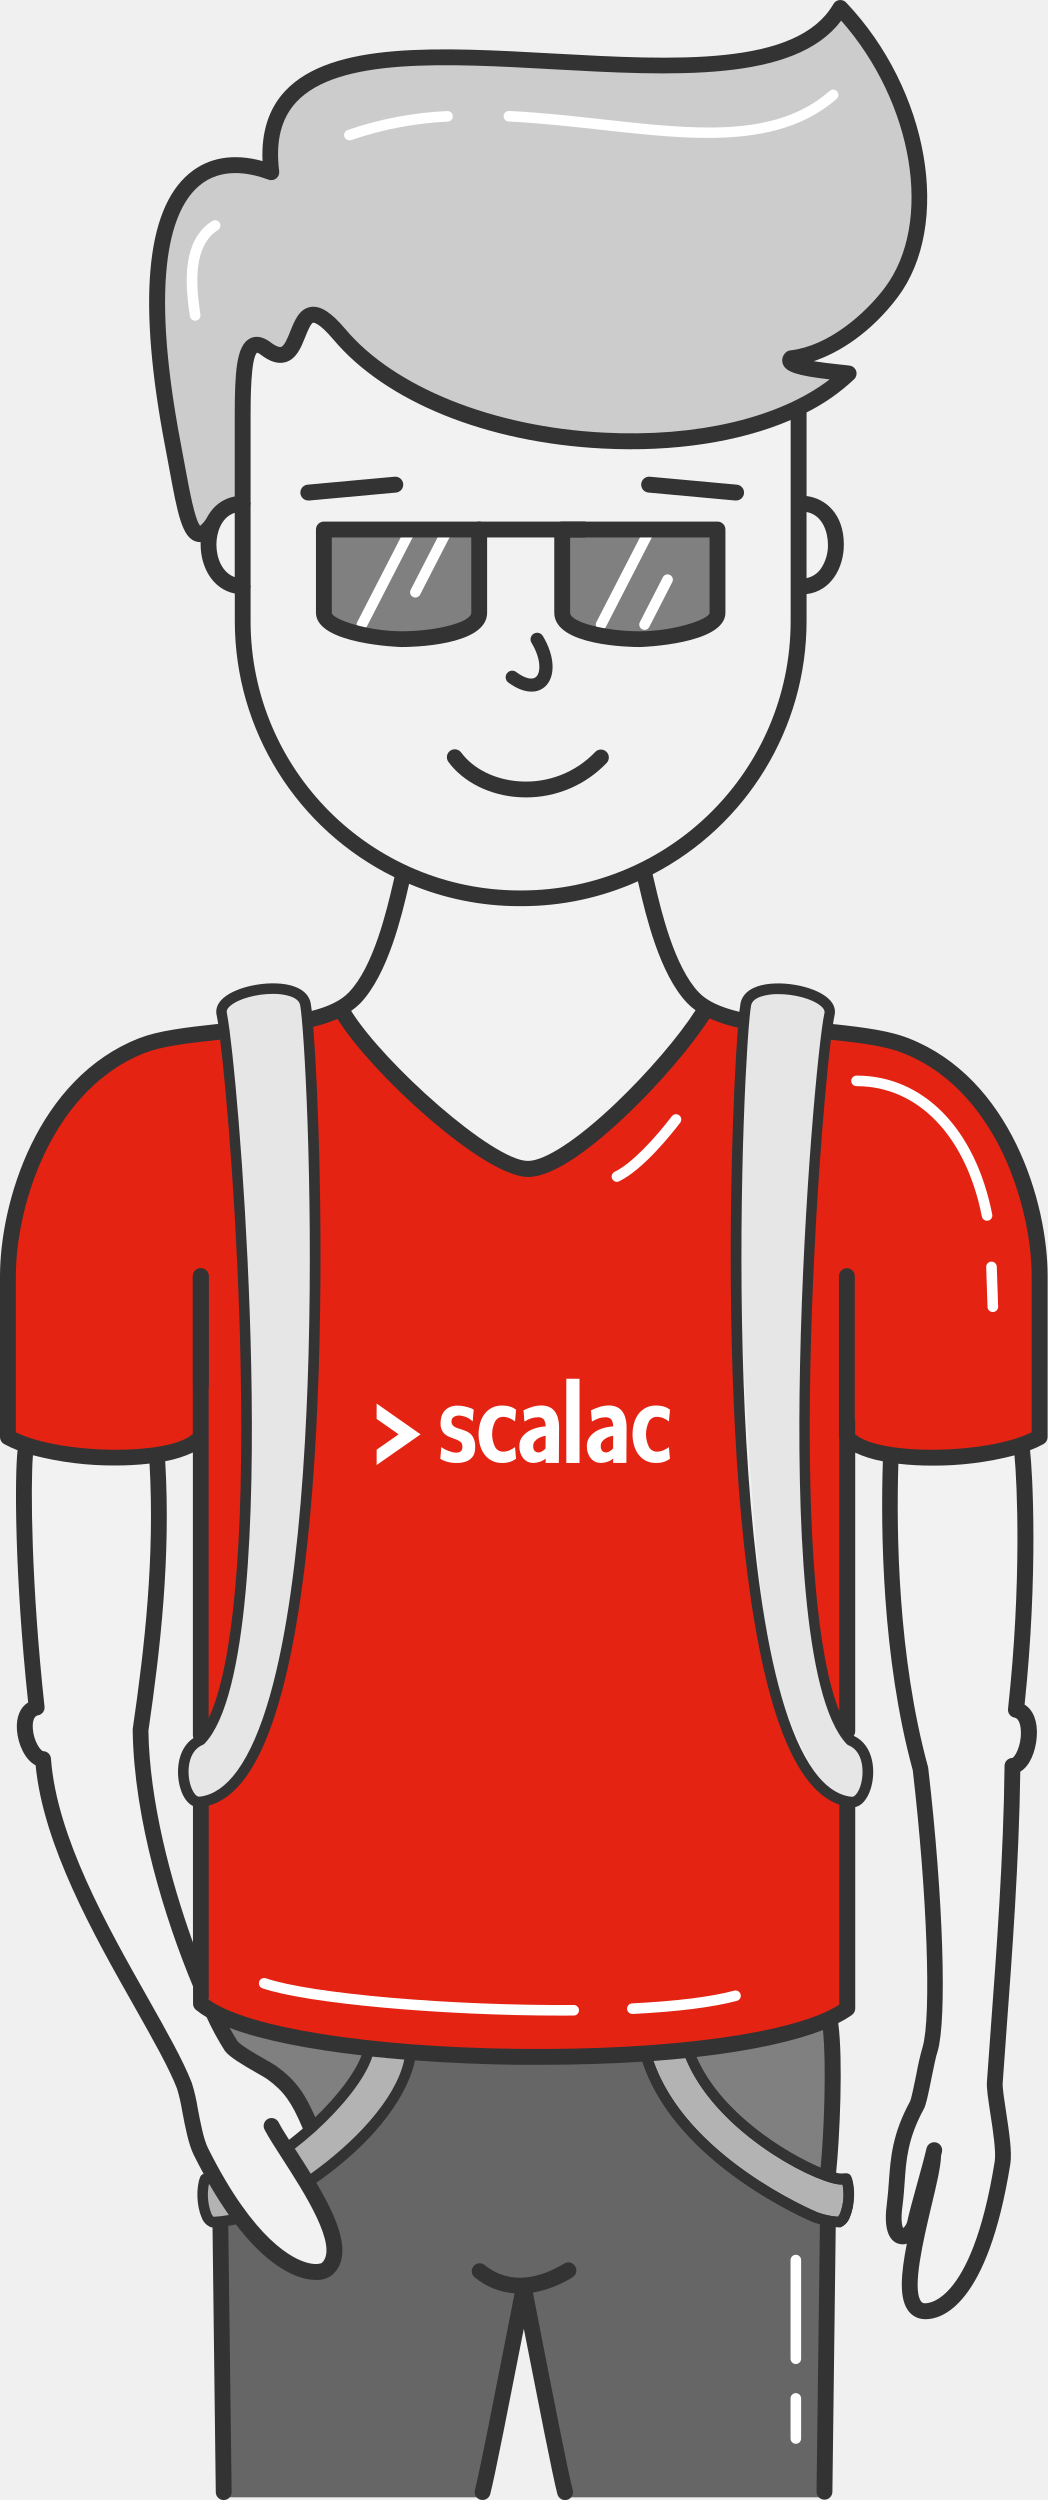
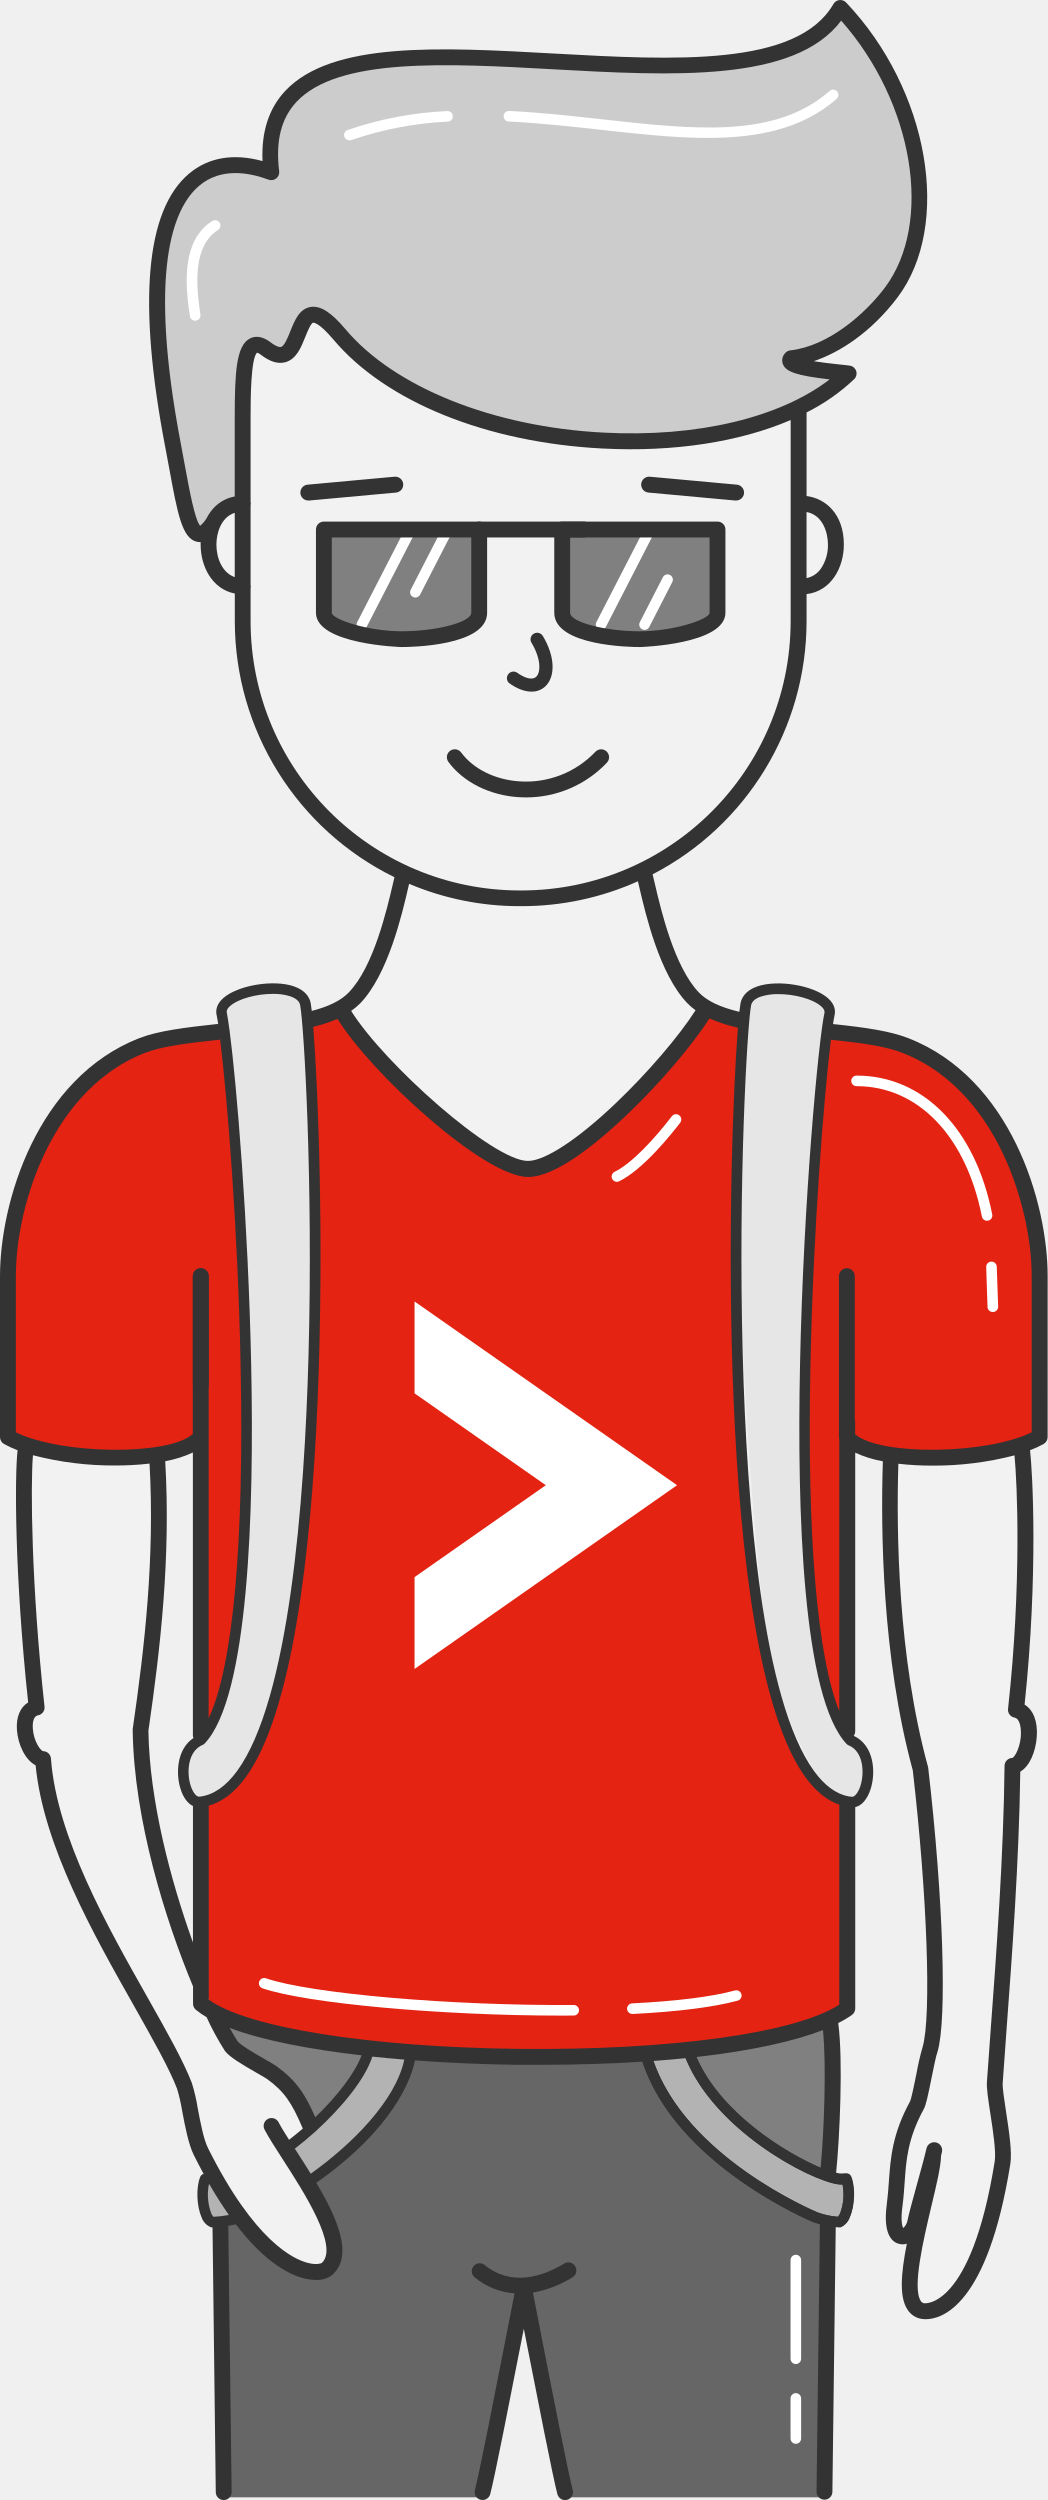
<svg xmlns="http://www.w3.org/2000/svg" viewBox="0 0 396.25 945.55">
  <defs>
    <style>.cls-1{fill:#666;}.cls-2{fill:gray;}.cls-3{fill:#b3b3b3;}.cls-4{fill:#e6e6e6;}.cls-5{fill:#f2f2f2;}.cls-6{fill:#e42313;}.cls-7{fill:#ccc;}.cls-8{fill:#fff;}.cls-9{fill:#333;}.cls-10{fill:none;stroke:#333;stroke-linecap:round;stroke-linejoin:round;stroke-width:6px;}</style>
  </defs>
  <g id="Layer_2" data-name="Layer 2">
    <g id="ludzik">
      <g id="compound_ludzik" data-name="compound ludzik">
        <path class="cls-1" d="M93.82,842.9c-12.83-14.32-8.59,9.57-8.59,16.76v84.88h97.29c0-32.58,15-76.27,15-76.27l16.22,76.27H311.8s1.27-79.2,1.27-103c-18.23-4.08-64.57-39.41-69.88-64.84-31,1.49-85.15.78-88.06,0,.88,13.59-23.56,41-37.79,48.88C138,853.3,123.67,876.24,93.82,842.9Z" />
        <path class="cls-2" d="M85.23,765.33c8.27-2.52,51,10.37,54.22,9.85-1.2,6.88-18,26.67-20.27,28.42C109.5,783.05,81.25,775.18,85.23,765.33Z" />
        <path class="cls-2" d="M260.7,776.61c8,.75,50-8,53.26-11.28,1.75,4.5-.11,50.87-.7,55.83C293.5,821.16,266.5,791.05,260.7,776.61Z" />
-         <path class="cls-3" d="M91,838.72a41.52,41.52,0,0,1-10.73,1.73c-3.39-1.24-4.67-11.49-2.72-16.34.79.06,4.11.12,5,.06" />
+         <path class="cls-3" d="M91,838.72a41.52,41.52,0,0,1-10.73,1.73c-3.39-1.24-4.67-11.49-2.71-16.34.79.06,4.11.12,5,.06" />
        <path class="cls-4" d="M115.18,378.75c-1.57-9.24-27.26-5.94-30.54,1.4,2.61,9.93,10.14,150.66,8.61,168.6-1,11.81,1,92.8-17.31,109.39-5.82,5.27-11.45,23.47,2.43,23.47,11.18,0,26.75-37,30.48-58.28C112.82,600.74,127,448.3,115.18,378.75Z" />
        <path class="cls-4" d="M284.2,378.75c1.57-9.24,27.26-5.94,30.54,1.4-2.61,9.93-10.14,150.66-8.61,168.6,1,11.81-1,92.8,17.31,109.39,5.82,5.27,11.45,23.47-2.43,23.47-11.18,0-26.75-37-30.48-58.28C286.57,600.74,272.35,448.3,284.2,378.75Z" />
        <path class="cls-5" d="M342.93,645.05c-2.66-8.25-5.63-83.61-5.46-94.9,5.25,0,38.62,2.6,50.29-1.4.56,11.81-2.83,90.65-3.44,97.91,6,1.75,8.09,18.35-1.38,21.25,1.28,31.91-2,118.51-7.18,129.89,4.56,17.8-3.25,75.68-22.08,75.68-15.17,0-8.79-23.62-7.07-27.65s-10.64,1.57-9.14-7.79c.59-3.66,2-43,11-41.49C355.9,797.8,351.22,670.8,342.93,645.05Z" />
        <path class="cls-6" d="M3,543.54C3,521.47-13.5,387.8,83.9,390.11c3.37,22.09,20.6,235-6.73,264.67-4.55-15.67,3.41-100.84-2.67-109C65.5,548.8,21.33,556.2,3,543.54Z" />
        <path class="cls-6" d="M393.34,543.54c0-22.07,16.5-155.73-80.9-153.43-3.37,22.09-20.6,235,6.73,264.67,4.55-15.67-3.41-100.84,2.67-109C330.83,548.8,375,556.2,393.34,543.54Z" />
        <path class="cls-7" d="M102.63,65.2c1.59-25.7,2.52-39,49.24-41.64,41-2.33,126.39,14.75,166.88-17.75,42.67,30.08,39.42,115.25-19.5,129.75,2.54,4.43,15.43,8.19,19.93,7.43-50.48,37.58-146.68,31.32-195.29-21.22-14.67-9-13.52,10.69-16.86,12.35s-13.2-10.31-15.17-1.64c-2,8.83,1,45.33,0,53.83-4.69,4.17-17.5,21.32-20.5,14s-24.6-95.34-5.8-121.58C78.85,60.14,86.3,57.2,102.63,65.2Z" />
        <path class="cls-5" d="M94.79,130.74c-2,20.52-3.52,40.29-4,58.95-13.23,3.72-18.55,21.5,1.95,35.5-4.85,45.33,16.86,85,56.75,103.46,6.49,3,0,33.16-19.23,55.3,9.23,21.19,62.67,57.75,69.42,58.2,9.05-.82,54.47-33.34,65.47-59.87-17-20.47-27.88-51.08-21.4-54.08,44.6-20.6,57.42-63.76,59.94-106.37,9.79,2.13,24.54-27.52.3-31.33-.39-12.61-1.25-24.63-2-35.36-28.55,12-51.57,11.39-95.55,9.21-45.29-2.25-82.65-45.92-89.32-45C109.82,120.3,112.5,144.8,94.79,130.74Z" />
        <path class="cls-2" d="M122.5,200.27h58.74v31.49c0,8.09-21.2,10-29.37,10s-29.37-3.06-29.37-10Z" />
        <path class="cls-2" d="M271.33,200.27H212.59v31.49c0,8.09,21.2,10,29.37,10s29.37-3.06,29.37-10Z" />
        <path class="cls-6" d="M291.93,635.82c8.13,25.94,17.32,43,28.5,46.51-.15,4.5-1.09,68.49,0,77.49-21.57,20.33-176.18,29.24-244.48-2-.22-6.67,0-55.6,0-76.27,43.23-11.71,43.67-159.05,43.23-200.71s-2.31-90.44-2-95.22c7.39-2.24,10.34-5.24,14.15,0,6.64,8.76,49.21,55.89,66.85,56.55,23.71,0,61.45-50.26,68.38-59.46,4.31.34,12.86,2,13.76,3.2C272.17,467.8,280.33,598.8,291.93,635.82Z" />
        <path class="cls-8" d="M132.16,53.06a2,2,0,0,1-.67-3.89A134.53,134.53,0,0,1,169.16,42a2,2,0,0,1,.23,4,130.63,130.63,0,0,0-36.56,7A2,2,0,0,1,132.16,53.06Z" />
        <path class="cls-8" d="M267.59,52.16c-12.71,0-26.3-1.51-40.2-3.05-11.4-1.27-23.19-2.57-35-3.15a2,2,0,0,1-1.9-2.09,2,2,0,0,1,2.09-1.9c12,.58,23.83,1.9,35.29,3.17,35,3.89,65.27,7.25,85.83-10.65a2,2,0,1,1,2.63,3C303.24,48.86,286.38,52.16,267.59,52.16Z" />
-         <path class="cls-8" d="M136.87,238.24a2,2,0,0,1-1.78-2.91l17.43-33.92a2,2,0,1,1,3.56,1.83l-17.43,33.92A2,2,0,0,1,136.87,238.24Z" />
+         <path class="cls-8" d="M136.87,238.24a2,2,0,0,1-1.78-2.91l17.43-33.92a2,2,0,0,1,3.56,1.83l-17.43,33.92A2,2,0,0,1,136.87,238.24Z" />
        <path class="cls-8" d="M157.1,226a2,2,0,0,1-1.78-2.91l12.17-23.69a2,2,0,0,1,3.56,1.83l-12.17,23.69A2,2,0,0,1,157.1,226Z" />
-         <path class="cls-8" d="M227.33,238.24a2,2,0,0,1-1.78-2.91L243,201.4a2,2,0,1,1,3.56,1.83l-17.43,33.92A2,2,0,0,1,227.33,238.24Z" />
+         <path class="cls-8" d="M227.33,238.24a2,2,0,0,1-1.78-2.91L243,201.4a2,2,0,0,1,3.56,1.83l-17.43,33.92A2,2,0,0,1,227.33,238.24Z" />
        <path class="cls-8" d="M243.77,238.24a2,2,0,0,1-1.78-2.91l8.72-17a2,2,0,0,1,3.56,1.83l-8.72,17A2,2,0,0,1,243.77,238.24Z" />
        <path class="cls-9" d="M151.87,244.73c-.32,0-32.37-1-32.37-13V200.27a3,3,0,0,1,3-3h58.74a3,3,0,0,1,3,3v31.49C184.24,244.37,155.18,244.73,151.87,244.73ZM125.5,203.27v28.49c0,2.44,13.55,7,26.37,7,13.31,0,26.37-3.45,26.37-7V203.27Z" />
        <path class="cls-9" d="M242,244.73c-3.31,0-32.37-.36-32.37-13V200.27a3,3,0,0,1,3-3h58.74a3,3,0,0,1,3,3v31.49C274.33,243.77,242.29,244.73,242,244.73Zm-26.37-41.46v28.49c0,3.52,13.06,7,26.37,7,12.82,0,26.37-4.53,26.37-7V203.27Z" />
        <path class="cls-9" d="M220.82,203.27H181.24a3,3,0,0,1,0-6h39.58a3,3,0,0,1,0,6Z" />
-         <path class="cls-9" d="M198.91,301.6q-1.3,0-2.6-.08c-11-.67-21-5.63-26.67-13.29a3,3,0,1,1,4.82-3.57c4.64,6.25,12.94,10.32,22.21,10.88a36.14,36.14,0,0,0,28.48-11.16,3,3,0,0,1,4.35,4.13A42.06,42.06,0,0,1,198.91,301.6Z" />
+         <path class="cls-9" d="M198.91,301.6q-1.3,0-2.6-.08c-11-.66-21-5.63-26.67-13.29a3,3,0,1,1,4.82-3.57c4.64,6.25,12.94,10.32,22.21,10.88a36.14,36.14,0,0,0,28.48-11.16,3,3,0,1,1,4.35,4.13A42.06,42.06,0,0,1,198.91,301.6Z" />
        <path class="cls-8" d="M73.82,121.3a2,2,0,0,1-2-1.7c-2-13-2.85-28.82,8.45-36A2,2,0,1,1,82.44,87c-9.34,5.94-8.45,20.24-6.64,32a2,2,0,0,1-1.67,2.28Z" />
        <path class="cls-9" d="M75.95,526.82a3,3,0,0,1-3-3V482.67a3,3,0,1,1,6,0v41.15A3,3,0,0,1,75.95,526.82Z" />
-         <path class="cls-8" d="M373.36,461.71a2,2,0,0,1-2-1.61c-6-30.41-24.14-49.29-47.4-49.29a2,2,0,0,1,0-4c25.28,0,44.95,20.13,51.32,52.52a2,2,0,0,1-1.58,2.35A2,2,0,0,1,373.36,461.71Z" />
-         <path class="cls-8" d="M375.5,496.24a2,2,0,0,1-2-1.93L373,479.24a2,2,0,0,1,4-.14l.52,15.07a2,2,0,0,1-1.93,2.07Z" />
-         <path class="cls-8" d="M233.33,447a2,2,0,0,1-.87-3.8c6.52-3.13,15.45-12.88,21.63-21a2,2,0,0,1,3.18,2.43c-3.14,4.1-14.07,17.82-23.08,22.14A2,2,0,0,1,233.33,447Z" />
+         <path class="cls-8" d="M373.36,461.71a2,2,0,0,1-2-1.61c-6-30.41-24.14-49.29-47.4-49.29a2,2,0,0,1,0-4c25.28,0,44.95,20.13,51.32,52.52a2,2,0,0,1-1.58,2.35A1.94,1.94,0,0,1,373.36,461.71Z" />
+         <path class="cls-8" d="M375.5,496.24a2,2,0,0,1-2-1.93L373,479.24a2,2,0,1,1,4-.14l.52,15.07a2,2,0,0,1-1.93,2.07Z" />
+         <path class="cls-8" d="M233.33,447a2,2,0,0,1-.87-3.8c6.52-3.13,15.45-12.88,21.63-21a2,2,0,1,1,3.18,2.43c-3.14,4.1-14.07,17.82-23.08,22.14A2,2,0,0,1,233.33,447Z" />
        <path class="cls-10" d="M115.5,155.14" />
        <path class="cls-5" d="M54.46,645.05c2.66-8.25,5.63-83.61,5.46-94.9-5.25,0-38.62,2.6-50.29-1.4-.56,11.81,5,89,5.62,96.3-6,1.75-8.44,17.44,1,20.34C15,697.3,62,771.8,67.28,783.18c5,17,21.11,66.81,43.92,74s14.8-11.56,13.09-15.59S107,811.82,104.87,807.81c7.13,5.74,13.89-.43,12.46-3.85S100,776.48,91,778C83.57,779.22,46.17,670.8,54.46,645.05Z" />
        <path class="cls-3" d="M110.17,812.14c15.11-11,27.29-26.67,29.29-37,6,.14,14.46-.46,15.67,2.81-2.76,17-19.63,34.4-37.79,46.75" />
        <path class="cls-3" d="M308.65,838.72a29.11,29.11,0,0,0,8.73,1.73c3.39-1.24,4.67-11.49,2.72-16.34a15.66,15.66,0,0,1-3,.06c-9.5-1.41-47.14-20.12-57-49-6,.14-14.46-.46-15.67,2.81C255.5,814.3,301,835.64,308.65,838.72Z" />
-         <path class="cls-9" d="M317.38,842.45a30.89,30.89,0,0,1-9.36-1.83l-.12,0c-.53-.21-53.18-22-65.3-62a2,2,0,0,1,0-1.28c1.5-4,8.09-4.06,14.47-4.08,1,0,2.07,0,3,0h0a2,2,0,0,1,1.89,1.36c9.58,28.17,47.2,46.45,55.36,47.66a13.44,13.44,0,0,0,2.27-.06l.24,0a2,2,0,0,1,2,1.25c1.62,4,1.37,11-.54,15.34a6.26,6.26,0,0,1-3.34,3.62A2,2,0,0,1,317.38,842.45Zm-8-5.61a29,29,0,0,0,7.54,1.6,4.12,4.12,0,0,0,.87-1.36,20.18,20.18,0,0,0,.89-10.87,10,10,0,0,1-1.8-.06c-11-1.64-47.58-20.93-58.07-49h-1.66c-2.76,0-8.88,0-10.42,1.1C258.62,815.4,307.39,836,309.34,836.84Z" />
-         <path class="cls-9" d="M201,261.59c-2.57,0-5.5-1.1-8.49-3.26a2.5,2.5,0,1,1,2.94-4c3.2,2.32,5.93,2.95,7.31,1.68,1.92-1.78,1.79-7.1-1.76-12.93a2.5,2.5,0,0,1,4.27-2.6c4.6,7.55,5,15.45.88,19.21A7.39,7.39,0,0,1,201,261.59Z" />
+         <path class="cls-9" d="M317.38,842.45a30.89,30.89,0,0,1-9.36-1.83l-.12,0c-.53-.21-53.18-22-65.3-62a2,2,0,0,1,0-1.28c1.5-4,8.09-4.06,14.47-4.08,1,0,2.07,0,3,0h0a2,2,0,0,1,1.89,1.36c9.58,28.17,47.2,46.45,55.36,47.66a13.45,13.45,0,0,0,2.27-.06l.24,0a2,2,0,0,1,2,1.25c1.62,4,1.37,11-.54,15.34a6.26,6.26,0,0,1-3.34,3.62A2,2,0,0,1,317.38,842.45Zm-8-5.61a29,29,0,0,0,7.54,1.6,4.12,4.12,0,0,0,.87-1.36,20.18,20.18,0,0,0,.89-10.87,10,10,0,0,1-1.8-.06c-11-1.64-47.58-20.93-58.07-49h-1.66c-2.76,0-8.88,0-10.42,1.1C258.62,815.4,307.39,836,309.34,836.84Z" />
+         <path class="cls-9" d="M201,261.59c-2.57,0-5.5-1.1-8.49-3.26a2.5,2.5,0,0,1,2.94-4c3.2,2.32,5.93,2.95,7.31,1.68,1.92-1.78,1.79-7.1-1.76-12.93a2.5,2.5,0,0,1,4.27-2.6c4.6,7.55,5,15.45.88,19.21A7.39,7.39,0,0,1,201,261.59Z" />
        <path class="cls-9" d="M116.74,189.3a3,3,0,0,1-.27-6l32.76-3a3,3,0,0,1,.55,6l-32.76,3Z" />
        <path class="cls-9" d="M278.27,189.3H278l-32.76-3a3,3,0,0,1,.55-6l32.76,3a3,3,0,0,1-.27,6Z" />
-         <path class="cls-8" d="M172.65,553.32a12.9,12.9,0,0,1-3.65-.48,8.69,8.69,0,0,1-2.47-1.07l.38-4.44a9.85,9.85,0,0,0,1.19.75,12.45,12.45,0,0,0,3,1.15,6,6,0,0,0,1.4.19,3.24,3.24,0,0,0,1.28-.21,1.77,1.77,0,0,0,.73-.55,1.63,1.63,0,0,0,.31-.75,5.43,5.43,0,0,0,.06-.8,2.16,2.16,0,0,0-.88-1.91,8.92,8.92,0,0,0-2.31-1.07q-1-.33-1.87-.73a6.22,6.22,0,0,1-1.61-1,4.64,4.64,0,0,1-1.15-1.61,6.13,6.13,0,0,1-.44-2.49,9.3,9.3,0,0,1,.29-2.26,5.86,5.86,0,0,1,1-2.16,5.64,5.64,0,0,1,2-1.61,7.25,7.25,0,0,1,3.21-.63,11.52,11.52,0,0,1,1.8.15q.92.15,1.74.36a11.73,11.73,0,0,1,1.49.48,3.67,3.67,0,0,1,1,.57l-.38,4.44a6,6,0,0,0-.9-.8,6.69,6.69,0,0,0-1.28-.73,10.1,10.1,0,0,0-1.51-.52,5.94,5.94,0,0,0-1.51-.21,3.73,3.73,0,0,0-1.91.52,1.89,1.89,0,0,0-.9,1.78,2,2,0,0,0,.36,1.24,2.84,2.84,0,0,0,.92.8,7,7,0,0,0,1.3.54l1.53.48a15.76,15.76,0,0,1,1.91.78,5,5,0,0,1,1.55,1.17,5.68,5.68,0,0,1,1,1.8,7.84,7.84,0,0,1,.4,2.7,10.94,10.94,0,0,1-.21,2.05,4.35,4.35,0,0,1-1,2,5.69,5.69,0,0,1-2.18,1.51A10,10,0,0,1,172.65,553.32Z" />
-         <path class="cls-8" d="M189.77,553.32a8,8,0,0,1-3.79-.88,8.12,8.12,0,0,1-2.75-2.35,10.61,10.61,0,0,1-1.66-3.44,15.74,15.74,0,0,1,0-8.36,10.6,10.6,0,0,1,1.66-3.46,8.13,8.13,0,0,1,2.75-2.35,8,8,0,0,1,3.79-.88,12.61,12.61,0,0,1,1.93.13,8.91,8.91,0,0,1,1.43.34,5.5,5.5,0,0,1,1.11.5l.94.59-.38,4.44a10.17,10.17,0,0,0-2.22-1.28,6.44,6.44,0,0,0-2.43-.44,3.3,3.3,0,0,0-2.93,1.82,10.93,10.93,0,0,0,0,9.52,3.3,3.3,0,0,0,2.93,1.82,6.44,6.44,0,0,0,2.43-.44,10.1,10.1,0,0,0,2.22-1.28l.38,4.44a10.8,10.8,0,0,1-2.08,1.09A9.38,9.38,0,0,1,189.77,553.32Z" />
-         <path class="cls-8" d="M211.37,553.32h-5v-1.64l0,0a5.82,5.82,0,0,1-1.66,1,8.46,8.46,0,0,1-3.16.63,4.6,4.6,0,0,1-1.93-.42,4.77,4.77,0,0,1-1.63-1.24,6.15,6.15,0,0,1-1.13-2,7.76,7.76,0,0,1-.42-2.66,5.62,5.62,0,0,1,1.15-3.65,8.74,8.74,0,0,1,2.75-2.26,12.64,12.64,0,0,1,3.27-1.19,17,17,0,0,1,2.77-.4,4.83,4.83,0,0,0-.69-2.62,2.69,2.69,0,0,0-2.28-.82,7.77,7.77,0,0,0-2.47.38,14.87,14.87,0,0,0-2.6,1.22l-.34-4.23a21.25,21.25,0,0,1,3.52-1.38,12,12,0,0,1,3.27-.46,7.56,7.56,0,0,1,2.66.46,5.19,5.19,0,0,1,2.12,1.47,7.17,7.17,0,0,1,1.38,2.62,13.12,13.12,0,0,1,.5,3.88Zm-5-10.27a6.31,6.31,0,0,0-1.3.29,7,7,0,0,0-1.55.71,4.88,4.88,0,0,0-1.3,1.15,2.53,2.53,0,0,0-.55,1.61,3.06,3.06,0,0,0,.48,1.91,2.17,2.17,0,0,0,1.78.61,2.94,2.94,0,0,0,1-.36,4.37,4.37,0,0,0,1.4-1.15Z" />
-         <path class="cls-8" d="M236.91,553.32h-5v-1.64l0,0a5.82,5.82,0,0,1-1.66,1,8.46,8.46,0,0,1-3.17.63,4.6,4.6,0,0,1-1.93-.42,4.77,4.77,0,0,1-1.63-1.24,6.15,6.15,0,0,1-1.13-2,7.76,7.76,0,0,1-.42-2.66,5.61,5.61,0,0,1,1.15-3.65,8.75,8.75,0,0,1,2.75-2.26,12.64,12.64,0,0,1,3.27-1.19,17,17,0,0,1,2.77-.4,4.84,4.84,0,0,0-.69-2.62,2.69,2.69,0,0,0-2.28-.82,7.78,7.78,0,0,0-2.47.38,14.89,14.89,0,0,0-2.6,1.22l-.34-4.23a21.24,21.24,0,0,1,3.52-1.38,12,12,0,0,1,3.27-.46,7.55,7.55,0,0,1,2.66.46,5.19,5.19,0,0,1,2.12,1.47,7.18,7.18,0,0,1,1.38,2.62,13.12,13.12,0,0,1,.5,3.88Zm-5-10.27a6.31,6.31,0,0,0-1.3.29,7,7,0,0,0-1.55.71,4.89,4.89,0,0,0-1.3,1.15,2.53,2.53,0,0,0-.54,1.61,3.06,3.06,0,0,0,.48,1.91,2.17,2.17,0,0,0,1.78.61,2.94,2.94,0,0,0,1-.36,4.36,4.36,0,0,0,1.4-1.15Z" />
-         <path class="cls-8" d="M219.19,553.32h-5V521.47h5Z" />
-         <path class="cls-8" d="M248,553.32a8,8,0,0,1-3.79-.88,8.12,8.12,0,0,1-2.75-2.35,10.61,10.61,0,0,1-1.66-3.44,15.73,15.73,0,0,1,0-8.36,10.6,10.6,0,0,1,1.66-3.46,8.13,8.13,0,0,1,2.75-2.35,8,8,0,0,1,3.79-.88,12.61,12.61,0,0,1,1.93.13,8.91,8.91,0,0,1,1.43.34,5.51,5.51,0,0,1,1.11.5l.94.59L253,537.6a10.15,10.15,0,0,0-2.22-1.28,6.44,6.44,0,0,0-2.43-.44,3.3,3.3,0,0,0-2.93,1.82,10.93,10.93,0,0,0,0,9.52,3.3,3.3,0,0,0,2.93,1.82,6.44,6.44,0,0,0,2.43-.44,10.08,10.08,0,0,0,2.22-1.28l.38,4.44a10.8,10.8,0,0,1-2.08,1.09A9.37,9.37,0,0,1,248,553.32Z" />
-         <polygon class="cls-8" points="142.45 530.86 159.06 542.49 142.45 554.11 142.45 548.3 150.76 542.49 142.45 536.67 142.45 530.86" />
-         <path class="cls-9" d="M217.52,857.11a3,3,0,0,0-4.12-1c-8,4.86-19.8,8.91-30.09.57a3,3,0,1,0-3.78,4.66,26.63,26.63,0,0,0,15.09,6.05c-.77,3.91-1.73,8.81-2.79,14.24-4.24,21.67-10.66,54.43-12.21,60.13a3,3,0,1,0,5.79,1.58c1.61-5.91,7.79-37.5,12.31-60.56l.4-2,.42,2.15c4.51,23,10.68,54.54,12.29,60.45a3,3,0,1,0,5.79-1.58c-1.55-5.69-8-38.39-12.19-60-1.1-5.64-2.09-10.7-2.88-14.69a42.5,42.5,0,0,0,15-5.81A3,3,0,0,0,217.52,857.11Z" />
-         <path class="cls-9" d="M396.24,482.67c0-27.91-14-74.92-52.65-90-6.77-2.65-15.59-4-28.53-5.35.22-1.44.42-2.58.6-3.37.35-1.58.21-4-2.46-6.37-5.44-4.88-18.92-7.17-26.7-4.52-4.61,1.56-6,4.36-6.43,6.43-.13.72-.28,1.8-.44,3.2-7.31-1.76-12.18-4.09-15.28-7.29C255,365.63,250,344.22,247.6,333.93c-.29-1.23-.54-2.32-.77-3.24A107.89,107.89,0,0,0,305.06,235V224.7c9.26-1.08,14.1-10,14.1-18.73,0-11.66-7-17.47-14.1-18.36V156a75,75,0,0,0,18-12.58,3,3,0,0,0-1.56-5.11c-.59-.11-1.58-.21-3.42-.4q-6.31-.65-10.31-1.3c9.76-3.29,21.55-10.76,31.6-24C360.25,85.07,351.36,33.93,320,.93a3,3,0,0,0-4.77.57c-13.71,23.85-60.47,21.26-105.69,18.75-43.24-2.4-84.09-4.66-101.73,14.21-6.17,6.61-9,15.49-8.52,26.46-10.92-3-20.45-1.42-27.75,4.72C55.05,79.51,52,114.4,62.55,169.37c.52,2.71,1,5.35,1.47,7.86,3.14,17.11,4.88,26.54,10.52,27.69a5.2,5.2,0,0,0,1.34.1c0,.31,0,.62,0,.94,0,8.4,4.44,16.86,12.93,18.53V235a107.91,107.91,0,0,0,60.38,96.78l-.5,2.14c-2.4,10.29-7.38,31.71-16.77,41.43-2.95,3.05-7.42,5.29-14,7-.14-1.25-.28-2.23-.4-2.89-.39-2.07-1.82-4.86-6.43-6.43-7.78-2.64-21.25-.36-26.7,4.52-2.67,2.4-2.81,4.79-2.46,6.37.18.79.37,1.92.59,3.34-12.61,1.35-22.83,2.65-29.82,5.38C14,407.75,0,454.76,0,482.67v60.87a3,3,0,0,0,1.53,2.61,39.71,39.71,0,0,0,5.12,2.36c-1.14,10-1.09,47.75,4,95.39-3,1.79-4.59,5.52-4.25,10.36.38,5.46,3.08,11.37,7.07,13.41,2.95,30.41,21.93,64,37.26,91.08,7,12.44,13.11,23.19,16.22,31.18a67,67,0,0,1,2,8.74c1.1,5.82,2.36,12.41,4.35,16.41,1.25,2.51,2.49,4.87,3.71,7.12a2,2,0,0,0-1.29,1.16c-1.62,4-1.37,11,.54,15.34a6.26,6.26,0,0,0,3.34,3.62,2,2,0,0,0,.69.12h.09l1.23,100.13a3,3,0,0,0,3,3h0a3,3,0,0,0,3-3L86.34,842.22a3,3,0,0,0,0-.35c1-.16,1.92-.34,2.86-.57,11.7,15.32,21.42,19.64,27.08,20.71a17.49,17.49,0,0,0,3.21.31,9.26,9.26,0,0,0,6.24-1.95c8-7.26,2-21.16-6.1-34.78,29.61-20.87,36-39.65,37.32-46.3,13.28,1,26.66,1.52,39,1.66,2.86,0,5.65,0,8.41,0,14.2,0,27.05-.43,38.64-1.18,12.82,39.24,64.37,60.55,64.9,60.76l.12,0c.72.24,1.41.44,2.08.64,0,.09,0,.17,0,.26l-1.27,101a3,3,0,0,0,3,3h0a3,3,0,0,0,3-3l1.26-100.19c.45,0,.9.06,1.32.06a2,2,0,0,0,.69-.12,6.26,6.26,0,0,0,3.34-3.62c1.91-4.29,2.16-11.32.54-15.34a2,2,0,0,0-2-1.25l-.24,0a13.44,13.44,0,0,1-2.27.06c-.36-.05-.81-.15-1.28-.28a3,3,0,0,0,.09-.45c1.29-12.43,2.66-42.41.75-56.14a37.51,37.51,0,0,0,5.2-3.08,3,3,0,0,0,1.24-2.43V683.49c2.43-.54,4.55-2.94,5.79-6.75,2.07-6.31,1.41-16.61-6.36-20.22a3,3,0,0,0,.56-1.74V549.44a43.45,43.45,0,0,0,10.45,3.25c-.83,25.89-.34,74.15,11.32,116.88,5.47,47.23,7.1,93.1,3.72,104.67a95.32,95.32,0,0,0-2.33,10.08c-.76,3.75-1.91,9.41-2.42,10.47-6.74,12.37-7.36,21.42-8,30.16-.19,2.82-.4,5.74-.8,8.76-1.62,12.09,2.49,14.63,5.08,15.07a5.37,5.37,0,0,0,.91.08,5.76,5.76,0,0,0,1.59-.24c-2.29,11.62-2.88,20.27.3,25a7.74,7.74,0,0,0,5.34,3.44,9.8,9.8,0,0,0,1.51.11c6.09,0,23.4-5,32-58.75.71-4.46-.48-12.25-1.63-19.79-.68-4.45-1.38-9-1.26-10.79.41-6.1.94-13.28,1.5-20.87,2-26.78,4.7-63.24,5.15-96.9,3.64-2.09,5.85-7.72,6.24-13.22.41-5.76-1.32-10.14-4.61-12.13,5.22-49.38,3-88.16,2.06-96.21a39.66,39.66,0,0,0,5.12-2.36,3,3,0,0,0,1.53-2.61ZM313.15,206a15.71,15.71,0,0,1-2.7,9.11,8.62,8.62,0,0,1-5.4,3.54v-25C311.38,194.83,313.15,201.72,313.15,206ZM88.78,218.28c-4.73-1.67-6.93-7.15-6.93-12.32,0-4,1.55-10.25,6.93-12Zm0-61.36v30.85a14.45,14.45,0,0,0-9.1,5.74A17.53,17.53,0,0,0,78.13,196a11.33,11.33,0,0,1-2.43,2.86c-2-2.22-4.08-13.55-5.77-22.74-.47-2.53-1-5.18-1.47-7.91-12.55-65.61-3.16-89.5,6.93-98,8.22-6.92,18.79-5,26.2-2.25a3,3,0,0,0,4-3.18c-1.42-11.43.73-20,6.56-26.26,15.72-16.83,57-14.54,97-12.32,45,2.49,91.44,5.07,109-18.39,27.41,31,35,76.54,16.42,101.13-7.48,9.88-21.31,22-35.69,23.58a3,3,0,0,0-1.89,1,4,4,0,0,0-.89,4.19c1.13,2.94,5.24,4.35,17.69,5.79-18.87,14.5-50.18,22-85.58,20.12-41.7-2.16-79.09-17.15-97.56-39.12-5.39-6.41-9.45-9-13.17-8.4-4.29.69-6.07,5.17-7.65,9.12-.94,2.37-2.24,5.61-3.53,6-.29.08-1.43.19-4-1.78-3.46-2.63-6.08-2.25-7.67-1.47C89.27,130.6,88.83,141.14,88.78,156.92Zm6,78.08V222.48a2.79,2.79,0,0,0,0-1.35v-30a2.79,2.79,0,0,0,0-1.35V156.93c0-5.92.08-21.55,2.46-23.55a4.23,4.23,0,0,1,1.45.82c3.47,2.64,6.5,3.55,9.26,2.79,4.16-1.15,5.93-5.6,7.5-9.52.73-1.84,2.1-5.26,3-5.42.08,0,2.08-.25,7.62,6.34,19.81,23.55,57.88,39,101.85,41.25,27,1.41,51.89-2.51,71.12-10.77V235A101.9,101.9,0,0,1,197.27,336.79h-.71A101.9,101.9,0,0,1,94.78,235ZM136.2,379.52C146.74,368.6,152,346.1,154.5,335.28l.22-1a107.2,107.2,0,0,0,41.84,8.45h.71a107.16,107.16,0,0,0,44-9.41l.45,1.92c2.52,10.81,7.76,33.32,18.29,44.23a23.24,23.24,0,0,0,3.06,2.64c-6.27,9.83-18.18,23.73-30.22,35.19-14.33,13.65-26.73,21.79-33.18,21.79h0c-13.18,0-54.37-36.75-66.86-56.75A23.68,23.68,0,0,0,136.2,379.52Zm-49.19,1c3.15-2.82,10.12-4.62,16.2-4.62a20.9,20.9,0,0,1,6.54.91c2.23.76,3.5,1.89,3.78,3.38,1.46,7.81,4.92,67.07,3.17,132-1.54,57.09-7.48,130.78-27,157.6-4.23,5.81-8.94,9.08-14,9.72l-.23,0c-1.07.27-2.48-1.45-3.34-4.08-1.59-4.84-1.23-13.12,4.59-15.51a2,2,0,0,0,.69-.48C94.05,641.88,96.18,571.86,95,516.23c-1.12-54.1-5.54-106.47-8.15-126.28,0-.05,0-.11,0-.16s0-.18-.06-.27c-.4-3-.75-5.18-1-6.49C85.72,382.74,85.52,381.85,87,380.51ZM62.49,552.66a42.93,42.93,0,0,0,10.46-3.29V656.3a3,3,0,0,0,.21,1.07c-6.31,4.18-6.76,13.49-4.83,19.36,1,3.2,2.71,5.4,4.65,6.34,0,.07,0,.15,0,.22v51.4C64.43,711,56.52,680.85,56.13,654.63,60.71,623.16,64.61,589,62.49,552.66ZM6,541.73V482.67c0-14.65,4-32,10.83-46.29,6.17-13,17.76-30.24,38-38.16,6.33-2.48,16.2-3.71,28.43-5C85.88,414.45,90,464.53,91,516.31c1.39,67.5-2.87,114-12.08,133.53V482.67a3,3,0,0,0-6,0v41.15h0v18.53C63.91,550.63,23.43,550.23,6,541.73ZM80.75,838.44a4.12,4.12,0,0,1-.87-1.36A20.17,20.17,0,0,1,79,826.17h.21c2.51,4.36,5,8.21,7.35,11.58A42.63,42.63,0,0,1,80.75,838.44Zm40.94,17.46c-.28.2-2,.8-5.13,0-5.56-1.35-20.37-8.3-37.93-43.53-1.62-3.25-2.84-9.69-3.82-14.85a66.52,66.52,0,0,0-2.28-9.79c-3.26-8.4-9.44-19.32-16.59-32-15.37-27.18-34.5-61-36.67-90.62a3,3,0,0,0-2.86-2.78c-1,0-3.69-3.7-4-8.56-.1-1.38-.09-4.64,2-5a3,3,0,0,0,2.43-3.28c-5-45.83-5.33-83.72-4.38-95.09a121,121,0,0,0,31.1,3.88,111.08,111.08,0,0,0,13-.72c2,35.72-1.85,69.35-6.37,100.41a3,3,0,0,0,0,.47c.44,33.78,12.38,71.87,22.82,96.86v6.45A3,3,0,0,0,74,760.07,30.17,30.17,0,0,0,78.22,763l-.06,0A105.79,105.79,0,0,0,85,775.6l.12.17c1.82,2.32,6.41,5.05,12.23,8.38,1.55.89,3.15,1.8,3.67,2.18,6.31,4.58,9.22,8.62,13.51,18.74-1.69,1.46-3.43,2.88-5.2,4.24-1.59-2.51-3-4.73-3.92-6.54a3,3,0,1,0-5.29,2.82c1.58,3,4,6.71,6.79,11.06C114.93,829.08,128.33,849.88,121.69,855.91ZM86.88,767c12.5,4.75,30.41,8.13,49.87,10.36-2.37,6.51-9,15.27-17.51,23.42-3.85-8.77-7.18-13.88-14.68-19.32-.78-.57-2.22-1.39-4.22-2.53-3.19-1.82-9.08-5.2-10.43-6.81C89,770.79,88,769.06,86.88,767Zm30.64,55.13c-1.84-3-3.73-5.92-5.55-8.75l-.46-.71c2.48-1.9,5-4,7.46-6.21a3,3,0,0,0,.68-.61c9.66-8.82,18.46-19.51,21.18-28,4,.42,8,.8,12.08,1.13C149.63,794.56,133.07,811.07,117.52,822.15Zm201.13,4.06a20.18,20.18,0,0,1-.89,10.87,4.12,4.12,0,0,1-.87,1.36,29,29,0,0,1-7.54-1.6c-1.93-.8-49.65-21-62.22-57.32,4.23-.31,8.3-.66,12.18-1.06,11.1,27.33,46.68,46.06,57.55,47.68A10,10,0,0,0,318.65,826.21Zm-8.28-6.35c-13.18-5.59-37.75-20.64-46.93-41.84,21.58-2.44,37.35-6.14,47.81-10.18C312.61,780.48,311.7,806.29,310.37,819.86Zm7.06-61.63c-16.83,10.83-64.05,17.34-121.42,16.71-56.16-.64-102.67-8.08-117.06-18.62v-73a3,3,0,0,0,0-.36c5.12-1.43,9.82-5,14-10.78,34.75-47.69,29.22-237.92,25.52-283.8a53.33,53.33,0,0,0,9.17-3c12.86,20.74,55.42,59.78,72.08,59.8h0c10.49,0,26.08-12.75,37.32-23.45,12.44-11.84,24.79-26.3,31.28-36.54a55.66,55.66,0,0,0,10.78,3.51c-3.7,46.41-9.13,235.92,25.54,283.5,3.85,5.28,8.14,8.76,12.8,10.4Zm8-82.74c-.86,2.63-2.27,4.35-3.34,4.08l-.23,0-.75-.12-.2,0c-4.69-.91-9.07-4.12-13-9.56-19.54-26.82-25.48-100.51-27-157.6-1.75-65,1.7-124.23,3.17-132,.28-1.48,1.55-2.62,3.78-3.37a20.9,20.9,0,0,1,6.54-.91c6.07,0,13,1.8,16.2,4.62,1.49,1.34,1.29,2.23,1.23,2.53-2.19,9.84-7.95,70.36-9.24,133.19-1.15,55.63,1,125.64,17.63,143.28a2,2,0,0,0,.69.48C326.65,662.38,327,670.65,325.42,675.5Zm57.38-10.58a3,3,0,0,0-2.87,3c-.36,34.05-3.13,71.39-5.16,98.64-.57,7.61-1.1,14.8-1.51,20.92-.16,2.41.49,6.68,1.32,12.09,1,6.42,2.2,14.41,1.63,17.94-8.93,55.78-26.48,53.69-26.66,53.66a1.75,1.75,0,0,1-1.29-.85c-3.36-5,1.1-23.61,4-35.91,1.85-7.7,3.44-14.35,3.63-18.49a3,3,0,0,0,0-.42c.14-.57.27-1.11.37-1.58a3,3,0,0,0-5.86-1.3c-.64,2.87-2.08,8.09-3.48,13.14-1.59,5.77-3.1,11.21-3.7,14.13a4.81,4.81,0,0,1-1.64,2.83c-.34-.7-1-2.84-.27-8.2.43-3.21.64-6.23.84-9.14.58-8.47,1.14-16.48,7.25-27.7.81-1.49,1.55-4.85,3-12.14.76-3.75,1.63-8,2.1-9.26,0-.07,0-.13.07-.2,3.68-12.3,2.17-58.47-3.51-107.39a3,3,0,0,0-.09-.45c-11.41-41.63-12-88.82-11.2-114.59a111.36,111.36,0,0,0,12.81.71,121,121,0,0,0,31.1-3.88c1,10.22,2.8,48.16-2.44,95.9a3,3,0,0,0,2.43,3.28c2.23.42,2.43,4.32,2.44,5.51C386.25,660.37,383.83,664.71,382.8,664.92ZM323.43,542.45v-4.66a3,3,0,0,0-.13-.83V482.67a3,3,0,0,0-6,0v60.87a3,3,0,0,0,.13.84V647.16c-8.4-20.89-12.25-66.26-10.92-130.84,1.07-51.76,5.15-101.82,7.75-123.09h0c12.5,1.33,20.94,2.58,27.1,5,20.24,7.92,31.84,25.12,38,38.16,6.78,14.34,10.83,31.64,10.83,46.29v59.06C372.89,550.19,332.7,550.62,323.43,542.45Z" />
-         <path class="cls-8" d="M239.22,761.71a2,2,0,0,1-.1-4c16.86-.84,29.89-2.47,38.72-4.84a2,2,0,0,1,1,3.86c-9.11,2.45-22.42,4.12-39.56,5Z" />
-         <path class="cls-8" d="M212.11,762.34c-45.29,0-96.08-4.6-112.83-10.32a2,2,0,0,1,1.29-3.79c17,5.82,70.29,10.44,116.42,10.09h0a2,2,0,0,1,0,4Z" />
+         <polygon class="cls-8" points="156.79 492.24 256.07 561.74 156.79 631.23 156.79 596.49 206.43 561.74 156.79 526.99 156.79 492.24" />
+         <path class="cls-9" d="M217.52,857.11a3,3,0,0,0-4.12-1c-8,4.86-19.8,8.91-30.09.57a3,3,0,1,0-3.78,4.66,26.63,26.63,0,0,0,15.09,6.05c-.77,3.91-1.73,8.81-2.79,14.24-4.24,21.67-10.66,54.43-12.21,60.13a3,3,0,1,0,5.79,1.58c1.61-5.91,7.79-37.5,12.31-60.56l.4-2,.42,2.15c4.51,23,10.68,54.54,12.29,60.45a3,3,0,1,0,5.79-1.58c-1.55-5.69-8-38.39-12.19-60-1.1-5.64-2.09-10.7-2.88-14.69a42.51,42.51,0,0,0,15-5.81A3,3,0,0,0,217.52,857.11Z" />
+         <path class="cls-9" d="M396.24,482.67c0-27.91-14-74.92-52.65-90-6.77-2.65-15.59-4-28.53-5.35.22-1.44.42-2.58.6-3.37.35-1.58.21-4-2.46-6.37-5.44-4.88-18.92-7.17-26.7-4.52-4.61,1.56-6,4.36-6.43,6.43-.13.72-.28,1.8-.44,3.2-7.31-1.76-12.18-4.09-15.28-7.29C255,365.63,250,344.22,247.6,333.93c-.29-1.23-.54-2.32-.77-3.24A107.89,107.89,0,0,0,305.06,235V224.7c9.26-1.08,14.1-10,14.1-18.73,0-11.66-7-17.47-14.1-18.36V156a75,75,0,0,0,18-12.58,3,3,0,0,0-1.56-5.11c-.59-.11-1.58-.21-3.42-.4q-6.31-.65-10.31-1.3c9.76-3.29,21.55-10.76,31.6-24C360.25,85.07,351.36,33.93,320,.93a3,3,0,0,0-4.77.57c-13.71,23.85-60.47,21.26-105.69,18.75-43.24-2.4-84.09-4.66-101.73,14.21-6.17,6.61-9,15.49-8.52,26.46-10.92-3-20.45-1.42-27.75,4.72C55.05,79.51,52,114.4,62.55,169.37c.52,2.71,1,5.35,1.47,7.86,3.14,17.11,4.88,26.54,10.52,27.69a5.19,5.19,0,0,0,1.34.1c0,.31,0,.62,0,.94,0,8.4,4.44,16.86,12.93,18.53V235a107.91,107.91,0,0,0,60.38,96.78l-.5,2.14c-2.4,10.29-7.38,31.71-16.77,41.43-2.95,3.05-7.42,5.29-14,7-.14-1.25-.28-2.23-.4-2.89-.39-2.07-1.82-4.86-6.43-6.43-7.78-2.64-21.25-.36-26.7,4.52-2.67,2.4-2.81,4.79-2.46,6.37.18.79.37,1.92.59,3.34-12.61,1.35-22.83,2.65-29.82,5.38C14,407.75,0,454.76,0,482.67v60.87a3,3,0,0,0,1.53,2.61,39.71,39.71,0,0,0,5.12,2.36c-1.14,10-1.09,47.75,4,95.39-3,1.79-4.59,5.52-4.25,10.36.38,5.46,3.08,11.37,7.07,13.41,2.95,30.41,21.93,64,37.26,91.08,7,12.44,13.11,23.19,16.22,31.18a67,67,0,0,1,2,8.74c1.1,5.82,2.36,12.41,4.35,16.41,1.25,2.51,2.49,4.87,3.71,7.12a2,2,0,0,0-1.29,1.16c-1.62,4-1.37,11,.54,15.34a6.26,6.26,0,0,0,3.34,3.62,2,2,0,0,0,.69.12h.09l1.23,100.13a3,3,0,0,0,3,3h0a3,3,0,0,0,3-3L86.34,842.22a3,3,0,0,0,0-.35c1-.16,1.92-.35,2.86-.57,11.7,15.32,21.42,19.64,27.08,20.71a17.49,17.49,0,0,0,3.21.31,9.27,9.27,0,0,0,6.24-1.95c8-7.26,2-21.16-6.1-34.78,29.61-20.87,36-39.65,37.32-46.3,13.28,1,26.66,1.52,39,1.66,2.86,0,5.65,0,8.41,0,14.2,0,27.05-.43,38.64-1.18,12.82,39.24,64.37,60.55,64.9,60.76l.12,0c.72.24,1.41.44,2.08.64,0,.09,0,.17,0,.26l-1.27,101a3,3,0,0,0,3,3h0a3,3,0,0,0,3-3l1.26-100.19c.45,0,.9.06,1.32.06a2,2,0,0,0,.69-.12,6.26,6.26,0,0,0,3.34-3.62c1.91-4.29,2.16-11.32.54-15.34a2,2,0,0,0-2-1.25l-.24,0a13.45,13.45,0,0,1-2.27.06c-.36-.05-.81-.15-1.28-.28a3,3,0,0,0,.09-.45c1.29-12.43,2.66-42.41.75-56.14a37.52,37.52,0,0,0,5.2-3.08,3,3,0,0,0,1.24-2.43V683.49c2.43-.54,4.55-2.94,5.79-6.75,2.07-6.31,1.41-16.61-6.36-20.22a3,3,0,0,0,.56-1.74V549.44a43.44,43.44,0,0,0,10.45,3.25c-.83,25.89-.34,74.15,11.32,116.88,5.47,47.23,7.1,93.1,3.72,104.67a95.32,95.32,0,0,0-2.33,10.08c-.76,3.75-1.91,9.41-2.42,10.47-6.74,12.37-7.36,21.42-8,30.16-.19,2.82-.4,5.74-.8,8.76-1.62,12.09,2.49,14.63,5.08,15.07a5.38,5.38,0,0,0,.91.08,5.76,5.76,0,0,0,1.59-.24c-2.29,11.62-2.88,20.27.3,25a7.74,7.74,0,0,0,5.34,3.44,9.8,9.8,0,0,0,1.51.11c6.09,0,23.4-5,32-58.75.71-4.46-.48-12.25-1.63-19.79-.68-4.45-1.38-9-1.26-10.79.41-6.1.94-13.28,1.5-20.87,2-26.78,4.7-63.24,5.15-96.9,3.64-2.09,5.85-7.72,6.24-13.22.41-5.76-1.32-10.14-4.61-12.13,5.22-49.38,3-88.16,2.06-96.21a39.66,39.66,0,0,0,5.12-2.36,3,3,0,0,0,1.53-2.61ZM313.15,206a15.71,15.71,0,0,1-2.7,9.11,8.62,8.62,0,0,1-5.4,3.54v-25C311.38,194.83,313.15,201.72,313.15,206ZM88.78,218.28c-4.73-1.67-6.93-7.15-6.93-12.32,0-4,1.55-10.25,6.93-12Zm0-61.36v30.85a14.45,14.45,0,0,0-9.1,5.74A17.53,17.53,0,0,0,78.13,196a11.33,11.33,0,0,1-2.43,2.86c-2-2.22-4.08-13.55-5.77-22.74-.47-2.53-1-5.18-1.47-7.91-12.55-65.61-3.16-89.5,6.93-98,8.22-6.92,18.79-5,26.2-2.25a3,3,0,0,0,4-3.18c-1.42-11.43.73-20,6.56-26.26,15.72-16.83,57-14.54,97-12.32,45,2.49,91.44,5.07,109-18.39,27.41,31,35,76.54,16.42,101.13-7.48,9.88-21.31,22-35.69,23.58a3,3,0,0,0-1.89,1,4,4,0,0,0-.89,4.19c1.13,2.94,5.24,4.35,17.69,5.79-18.87,14.5-50.18,22-85.58,20.12-41.7-2.16-79.09-17.15-97.56-39.12-5.39-6.41-9.45-9-13.17-8.4-4.29.69-6.07,5.17-7.65,9.12-.94,2.37-2.24,5.61-3.53,6-.29.08-1.43.19-4-1.78-3.46-2.63-6.08-2.25-7.67-1.47C89.27,130.6,88.83,141.14,88.78,156.92Zm6,78.08V222.48a2.79,2.79,0,0,0,0-1.35v-30a2.79,2.79,0,0,0,0-1.35V156.93c0-5.92.08-21.55,2.46-23.55a4.23,4.23,0,0,1,1.45.82c3.47,2.64,6.5,3.55,9.26,2.79,4.16-1.15,5.93-5.6,7.5-9.52.73-1.84,2.1-5.26,3-5.42.08,0,2.08-.25,7.62,6.34,19.81,23.55,57.88,39,101.85,41.25,27,1.41,51.89-2.51,71.12-10.77V235A101.9,101.9,0,0,1,197.27,336.79h-.71A101.9,101.9,0,0,1,94.78,235ZM136.2,379.52C146.74,368.6,152,346.1,154.5,335.28l.22-1a107.2,107.2,0,0,0,41.84,8.45h.71a107.16,107.16,0,0,0,44-9.41l.45,1.92c2.52,10.81,7.76,33.32,18.29,44.23a23.24,23.24,0,0,0,3.06,2.64c-6.27,9.83-18.18,23.73-30.22,35.19-14.33,13.65-26.73,21.79-33.18,21.79h0c-13.18,0-54.37-36.75-66.86-56.75A23.67,23.67,0,0,0,136.2,379.52Zm-49.19,1c3.15-2.82,10.12-4.62,16.2-4.62a20.9,20.9,0,0,1,6.54.91c2.23.76,3.5,1.89,3.78,3.38,1.46,7.81,4.92,67.07,3.17,132-1.54,57.09-7.48,130.78-27,157.6-4.23,5.81-8.94,9.08-14,9.72l-.23,0c-1.07.27-2.48-1.45-3.34-4.08-1.59-4.84-1.23-13.12,4.59-15.51a2,2,0,0,0,.69-.48C94.05,641.88,96.18,571.86,95,516.23c-1.12-54.1-5.54-106.47-8.15-126.28,0-.05,0-.11,0-.16s0-.18-.06-.27c-.4-3-.75-5.18-1-6.49C85.72,382.74,85.52,381.85,87,380.51ZM62.49,552.66a42.93,42.93,0,0,0,10.46-3.29V656.3a3,3,0,0,0,.21,1.07c-6.31,4.18-6.76,13.49-4.83,19.36,1,3.2,2.71,5.4,4.65,6.34,0,.07,0,.15,0,.22v51.4C64.43,711,56.52,680.85,56.13,654.63,60.71,623.16,64.61,589,62.49,552.66ZM6,541.73V482.67c0-14.65,4-32,10.83-46.29,6.17-13,17.76-30.24,38-38.16,6.33-2.48,16.2-3.71,28.43-5C85.88,414.45,90,464.53,91,516.31c1.39,67.5-2.87,114-12.08,133.53V482.67a3,3,0,1,0-6,0v41.15h0v18.53C63.91,550.63,23.43,550.23,6,541.73ZM80.75,838.44a4.12,4.12,0,0,1-.87-1.36A20.17,20.17,0,0,1,79,826.17h.21c2.51,4.36,5,8.21,7.35,11.58A42.64,42.64,0,0,1,80.75,838.44Zm40.94,17.46c-.28.2-2,.8-5.13,0-5.56-1.35-20.37-8.3-37.93-43.53-1.62-3.25-2.84-9.69-3.82-14.85a66.52,66.52,0,0,0-2.28-9.79c-3.26-8.4-9.43-19.32-16.59-32-15.37-27.18-34.5-61-36.67-90.62a3,3,0,0,0-2.86-2.78c-1,0-3.69-3.7-4-8.56-.1-1.38-.09-4.64,2-5a3,3,0,0,0,2.43-3.28c-5-45.83-5.33-83.72-4.38-95.09a121,121,0,0,0,31.1,3.88,111.09,111.09,0,0,0,13-.72c2,35.72-1.85,69.35-6.37,100.41a3,3,0,0,0,0,.47c.44,33.78,12.38,71.87,22.82,96.86v6.45A3,3,0,0,0,74,760.07,30.18,30.18,0,0,0,78.22,763l-.06,0A105.79,105.79,0,0,0,85,775.6l.12.17c1.82,2.32,6.41,5.05,12.23,8.38,1.55.89,3.15,1.8,3.67,2.18,6.31,4.58,9.22,8.62,13.51,18.74-1.69,1.46-3.43,2.88-5.2,4.24-1.59-2.51-3-4.73-3.92-6.54a3,3,0,1,0-5.29,2.82c1.58,3,4,6.71,6.79,11.06C114.93,829.08,128.33,849.88,121.69,855.91ZM86.88,767c12.5,4.75,30.41,8.13,49.87,10.36-2.37,6.51-9,15.27-17.51,23.42-3.85-8.77-7.18-13.88-14.68-19.32-.78-.57-2.22-1.39-4.22-2.53-3.19-1.82-9.08-5.2-10.43-6.81C89,770.79,88,769.06,86.88,767Zm30.64,55.13c-1.84-3-3.73-5.92-5.55-8.75l-.46-.71c2.48-1.9,5-4,7.46-6.21a3,3,0,0,0,.68-.61c9.66-8.82,18.46-19.51,21.18-28,4,.42,8,.8,12.08,1.13C149.63,794.56,133.07,811.07,117.52,822.15Zm201.13,4.06a20.18,20.18,0,0,1-.89,10.87,4.12,4.12,0,0,1-.87,1.36,29,29,0,0,1-7.54-1.6c-1.93-.8-49.65-21-62.22-57.32,4.23-.31,8.3-.66,12.18-1.06,11.1,27.33,46.68,46.06,57.55,47.68A10,10,0,0,0,318.65,826.21Zm-8.28-6.35c-13.18-5.59-37.75-20.64-46.93-41.84,21.58-2.44,37.35-6.14,47.81-10.18C312.61,780.48,311.7,806.29,310.37,819.86Zm7.06-61.63c-16.83,10.83-64.05,17.34-121.42,16.71-56.16-.64-102.67-8.08-117.06-18.62v-73a3,3,0,0,0,0-.36c5.12-1.43,9.82-5,14-10.78,34.75-47.69,29.22-237.92,25.52-283.8a53.33,53.33,0,0,0,9.17-3c12.86,20.74,55.42,59.78,72.08,59.8h0c10.49,0,26.08-12.75,37.32-23.45,12.44-11.84,24.79-26.3,31.28-36.53a55.66,55.66,0,0,0,10.78,3.51c-3.7,46.41-9.13,235.92,25.54,283.5,3.85,5.28,8.14,8.76,12.8,10.4Zm8-82.74c-.86,2.63-2.27,4.35-3.34,4.08l-.23,0-.75-.12-.2,0c-4.69-.91-9.07-4.12-13-9.56-19.54-26.82-25.48-100.51-27-157.6-1.75-65,1.7-124.23,3.16-132,.28-1.48,1.55-2.62,3.78-3.37a20.9,20.9,0,0,1,6.54-.91c6.07,0,13,1.8,16.2,4.62,1.49,1.34,1.29,2.23,1.23,2.53-2.19,9.84-7.95,70.36-9.24,133.19-1.15,55.63,1,125.64,17.63,143.28a2,2,0,0,0,.69.48C326.65,662.38,327,670.65,325.42,675.5Zm57.38-10.58a3,3,0,0,0-2.87,3c-.36,34.05-3.13,71.39-5.16,98.64-.57,7.61-1.1,14.8-1.51,20.92-.16,2.41.49,6.68,1.32,12.09,1,6.42,2.2,14.41,1.63,17.94-8.93,55.78-26.48,53.69-26.66,53.66a1.75,1.75,0,0,1-1.29-.85c-3.36-5,1.1-23.61,4-35.91,1.85-7.7,3.44-14.35,3.63-18.49a3,3,0,0,0,0-.42c.14-.57.27-1.11.37-1.58a3,3,0,1,0-5.86-1.3c-.64,2.87-2.08,8.09-3.48,13.14-1.59,5.77-3.1,11.21-3.7,14.13a4.81,4.81,0,0,1-1.64,2.83c-.34-.7-1-2.84-.27-8.2.43-3.21.64-6.23.84-9.14.58-8.47,1.14-16.48,7.25-27.7.81-1.49,1.55-4.85,3-12.14.76-3.75,1.63-8,2.1-9.26,0-.07,0-.13.07-.2,3.68-12.3,2.17-58.47-3.51-107.39a3,3,0,0,0-.09-.45c-11.41-41.63-12-88.82-11.2-114.59a111.37,111.37,0,0,0,12.81.71,121.05,121.05,0,0,0,31.11-3.88c1,10.22,2.8,48.16-2.44,95.9a3,3,0,0,0,2.43,3.28c2.23.42,2.43,4.32,2.44,5.51C386.25,660.37,383.83,664.71,382.8,664.92ZM323.43,542.45v-4.66a3,3,0,0,0-.13-.83V482.67a3,3,0,1,0-6,0v60.87a3,3,0,0,0,.13.84V647.16c-8.4-20.89-12.25-66.26-10.91-130.84,1.07-51.76,5.15-101.82,7.75-123.09h0c12.5,1.33,20.94,2.58,27.1,5,20.24,7.92,31.84,25.12,38,38.16,6.78,14.34,10.83,31.64,10.83,46.29v59.06C372.89,550.19,332.7,550.62,323.43,542.45Z" />
+         <path class="cls-8" d="M239.22,761.71a2,2,0,0,1-.1-4c16.86-.84,29.89-2.47,38.72-4.84a2,2,0,1,1,1,3.86c-9.11,2.45-22.42,4.12-39.56,5Z" />
+         <path class="cls-8" d="M212.11,762.34c-45.29,0-96.08-4.6-112.83-10.32a2,2,0,1,1,1.29-3.79c17,5.82,70.29,10.44,116.42,10.09h0a2,2,0,0,1,0,4Z" />
        <path class="cls-8" d="M301,924.3a2,2,0,0,1-2-2V907.13a2,2,0,0,1,4,0V922.3A2,2,0,0,1,301,924.3Z" />
        <path class="cls-8" d="M301,894.13a2,2,0,0,1-2-2V854.8a2,2,0,0,1,4,0v37.33A2,2,0,0,1,301,894.13Z" />
      </g>
    </g>
  </g>
</svg>
